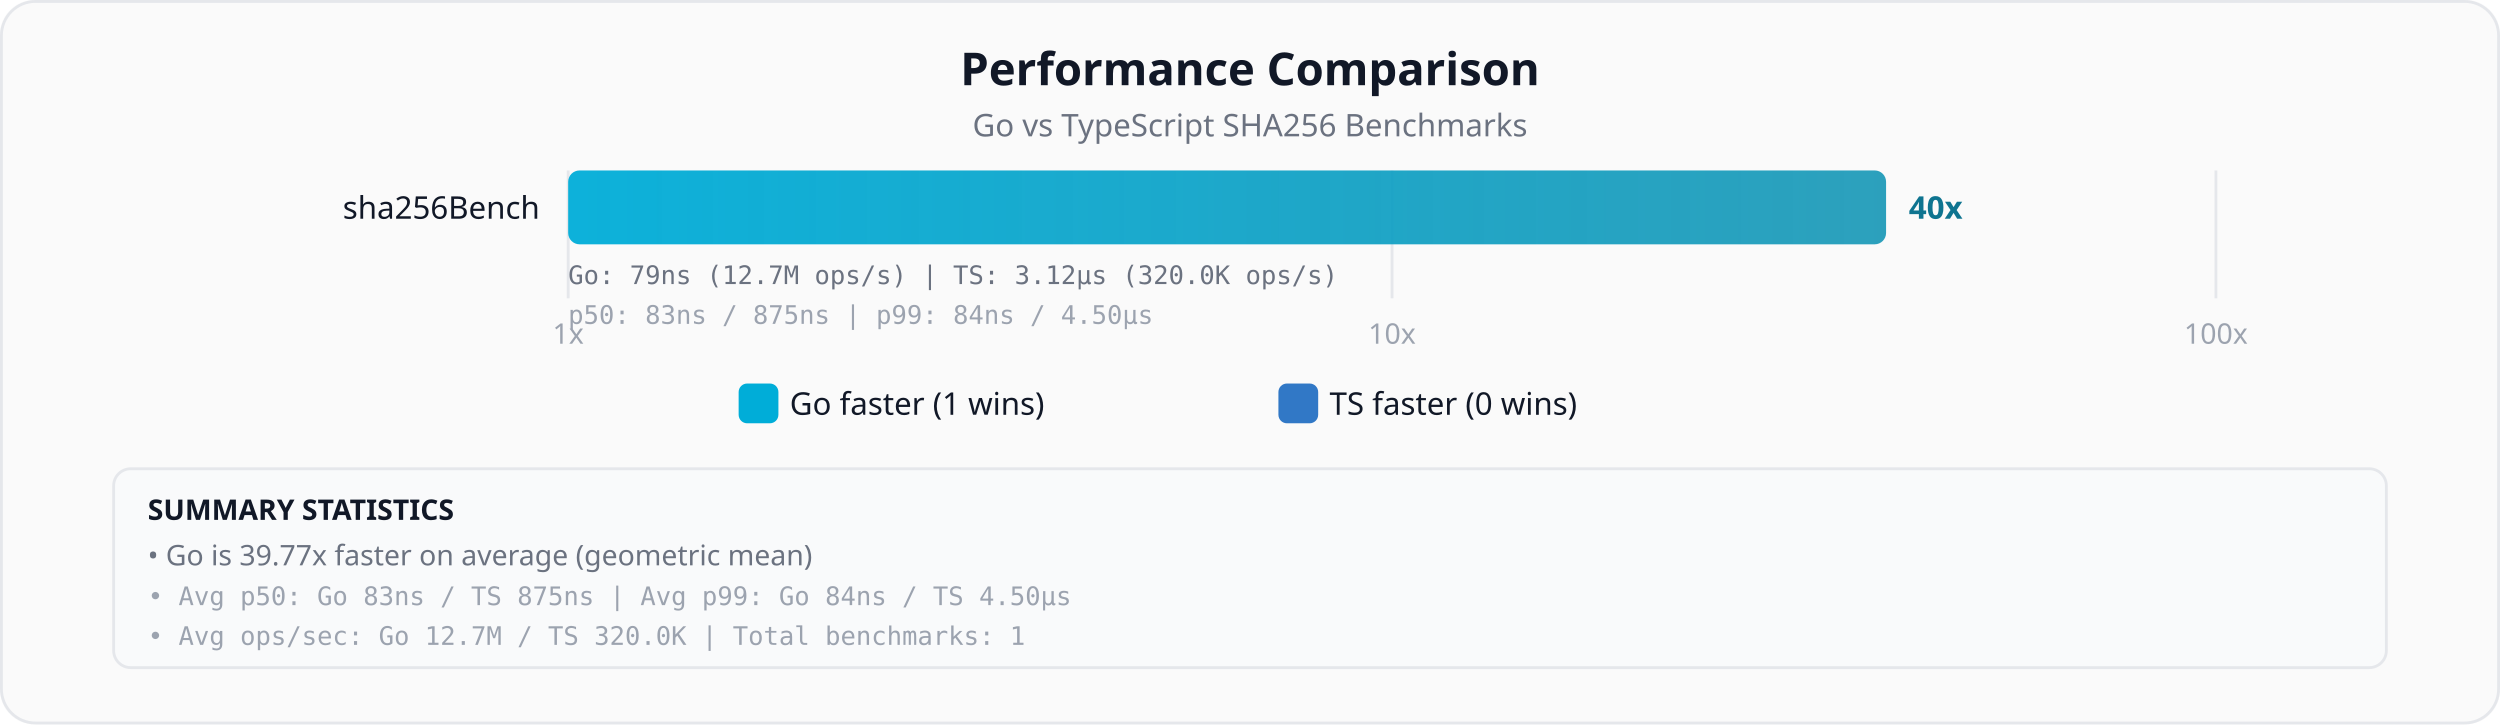
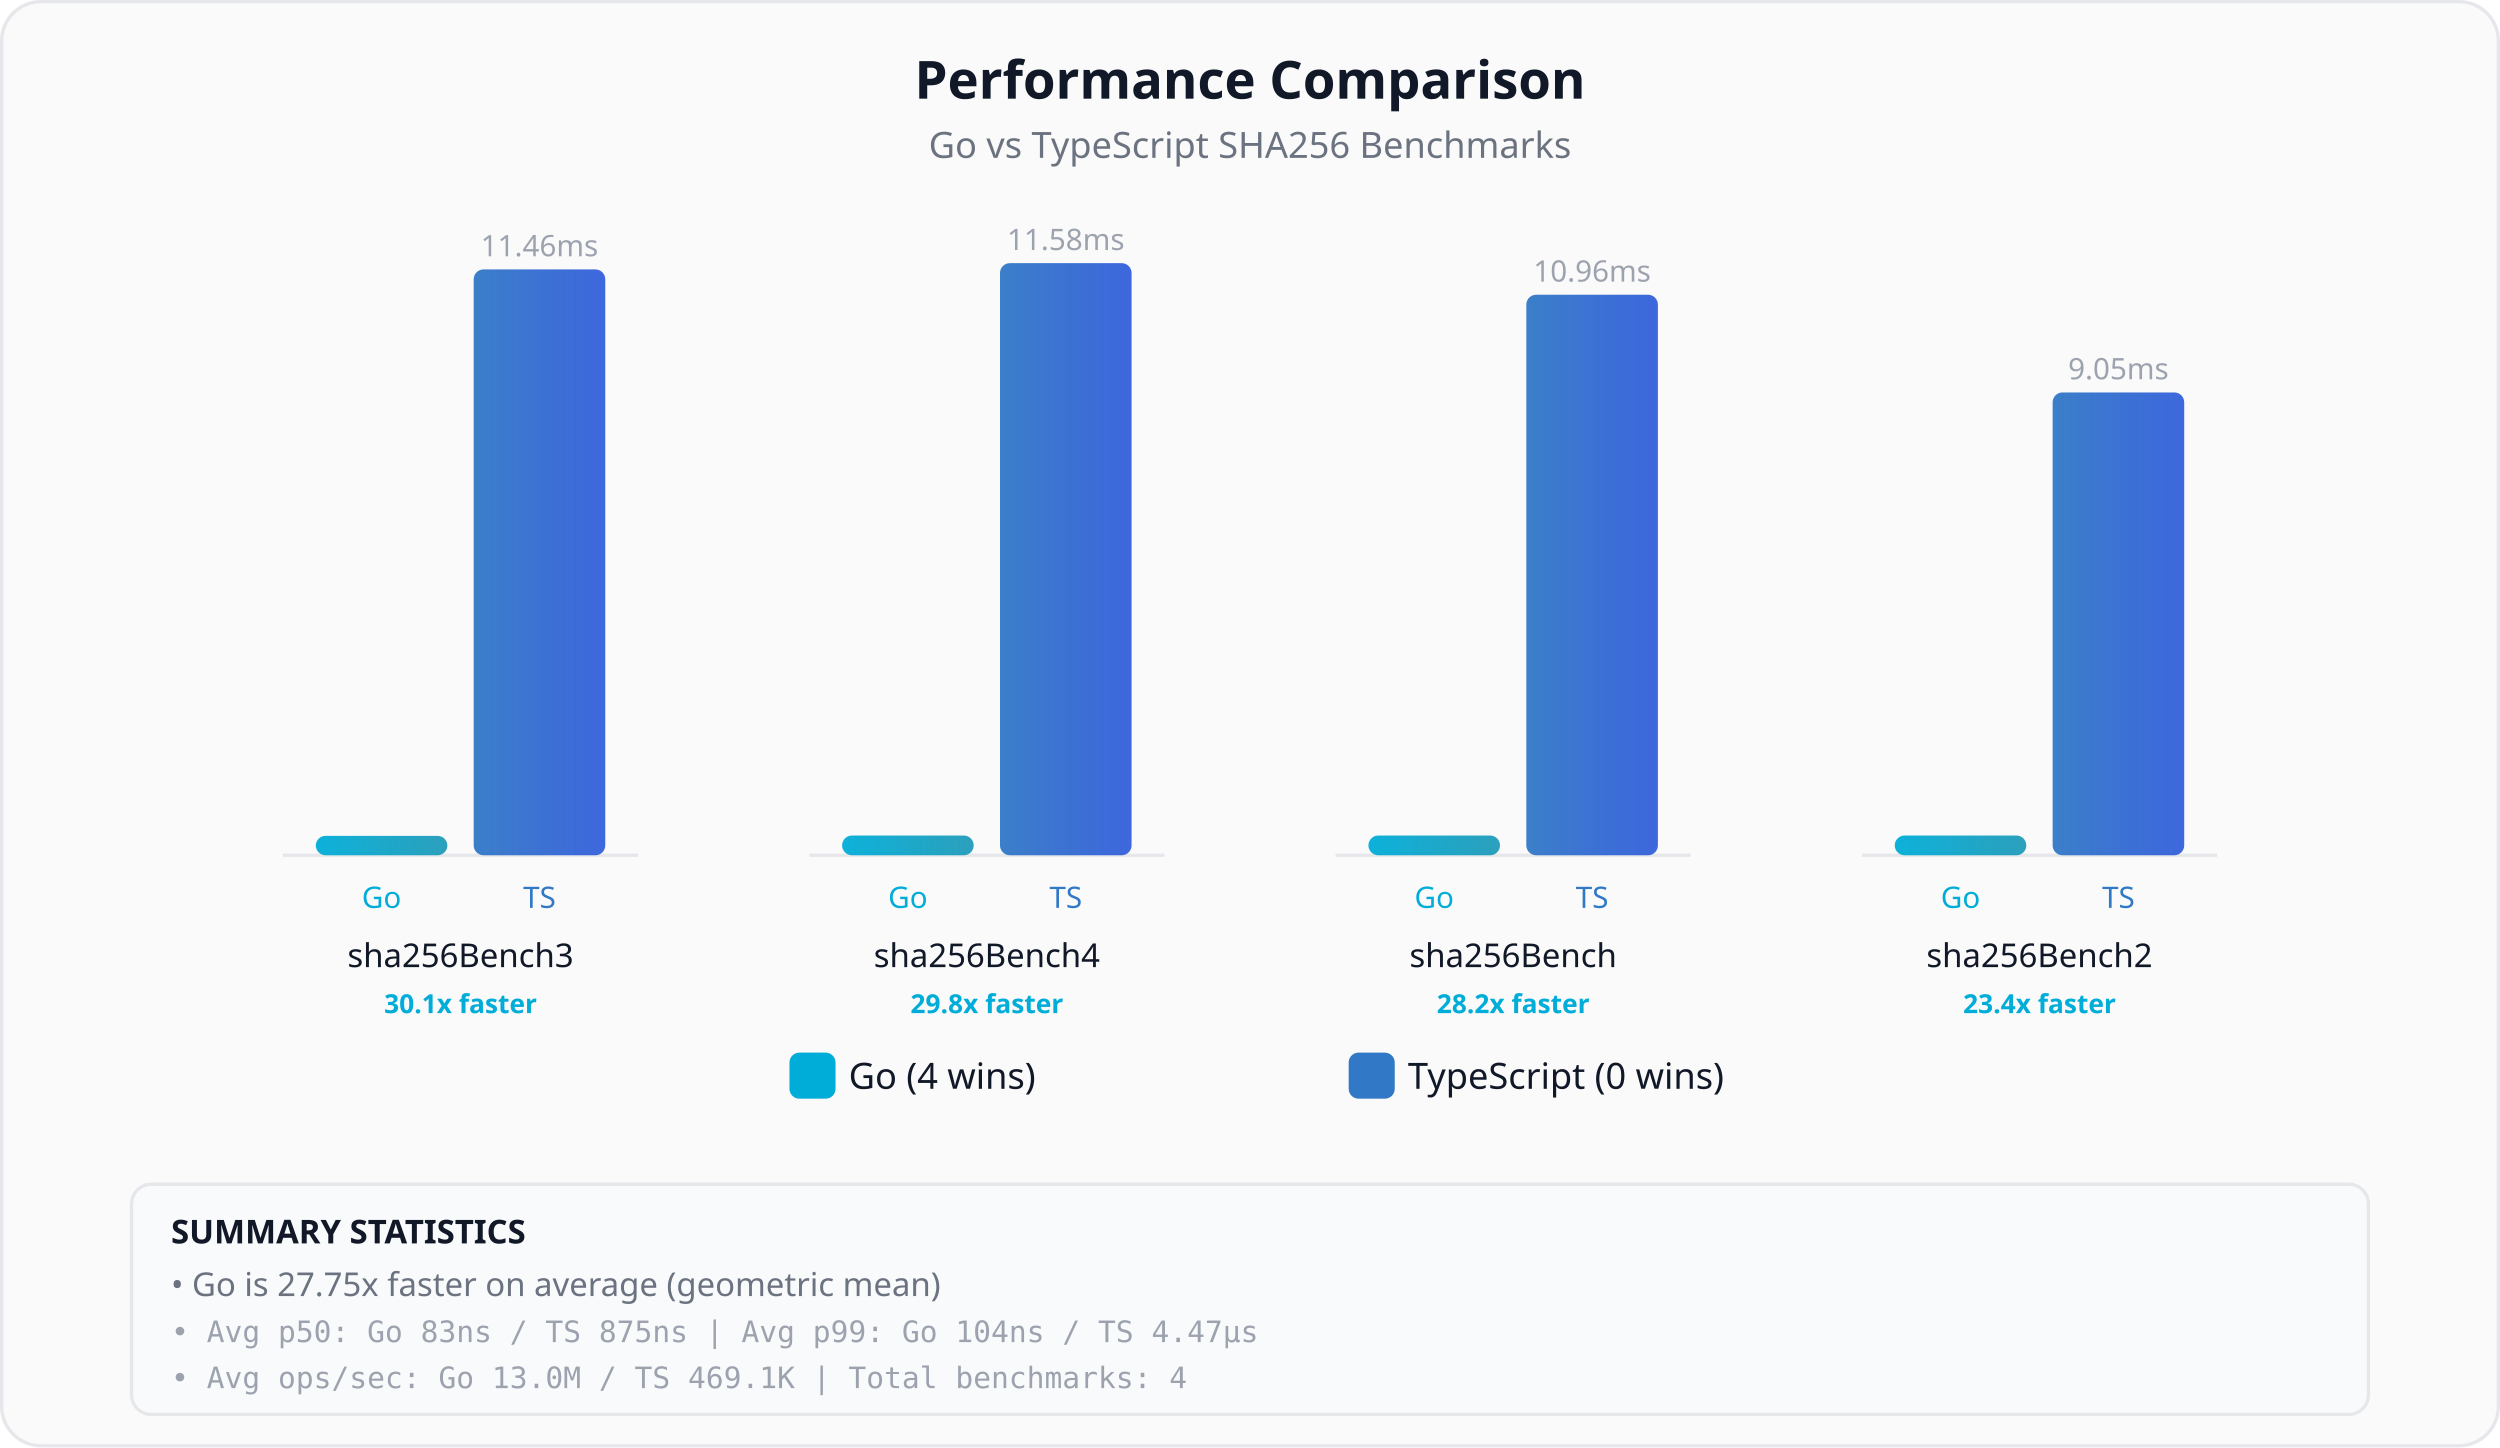
- <svg xmlns="http://www.w3.org/2000/svg" width="880" height="255" viewBox="0 0 880 255">
+ <svg xmlns="http://www.w3.org/2000/svg" width="760" height="440" viewBox="0 0 760 440">
  <defs>
    <linearGradient id="goGrad" x1="0" y1="0" x2="1" y2="0">
      <stop offset="0%" stop-color="#00ADD8" stop-opacity="0.95" />
      <stop offset="100%" stop-color="#0891B2" stop-opacity="0.85" />
    </linearGradient>
    <linearGradient id="tsGrad" x1="0" y1="0" x2="1" y2="0">
      <stop offset="0%" stop-color="#3178C6" stop-opacity="0.95" />
      <stop offset="100%" stop-color="#1D4ED8" stop-opacity="0.85" />
    </linearGradient>
  </defs>
-   <rect width="880" height="255" fill="#FAFAFA" rx="12" />
-   <rect x=".5" y=".5" width="879" height="254" fill="none" stroke="#E5E7EB" rx="12" />
-   <text x="440" y="30" text-anchor="middle" font-family="sans-serif" font-size="16" font-weight="700" fill="#111827">Performance Comparison</text>
-   <text x="440" y="48" text-anchor="middle" font-family="sans-serif" font-size="11" fill="#6B7280">Go vs TypeScript SHA256 Benchmarks</text>
-   <g transform="translate(200,60)">
-     <line x1="0.0" y1="0" x2="0.0" y2="45" stroke="#E5E7EB" />
-     <text x="0.0" y="61" text-anchor="middle" font-family="sans-serif" font-size="10" fill="#9CA3AF">1x</text>
-     <line x1="290.0" y1="0" x2="290.0" y2="45" stroke="#E5E7EB" />
-     <text x="290.0" y="61" text-anchor="middle" font-family="sans-serif" font-size="10" fill="#9CA3AF">10x</text>
-     <line x1="580.0" y1="0" x2="580.0" y2="45" stroke="#E5E7EB" />
-     <text x="580.0" y="61" text-anchor="middle" font-family="sans-serif" font-size="10" fill="#9CA3AF">100x</text>
-     <text x="-10" y="17" text-anchor="end" font-family="sans-serif" font-size="11" fill="#111827">sha256Bench</text>
-     <rect x="0" y="0" width="463.9" height="26" fill="url(#goGrad)" rx="4" />
-     <text x="471.9" y="17" font-family="sans-serif" font-size="11" font-weight="600" fill="#0E7490">40x</text>
-     <text x="0" y="40" font-family="monospace" font-size="9" fill="#6B7280">Go: 79ns (12.7M ops/s)  |  TS: 3.12µs (320.0K ops/s)</text>
-     <text x="0" y="54" font-family="monospace" font-size="9" fill="#9CA3AF">p50: 83ns / 875ns  |  p99: 84ns / 4.50µs</text>
+   <rect width="760" height="440" fill="#FAFAFA" rx="12" />
+   <rect x=".5" y=".5" width="759" height="439" fill="none" stroke="#E5E7EB" rx="12" />
+   <text x="380" y="30" text-anchor="middle" font-family="sans-serif" font-size="16" font-weight="700" fill="#111827">Performance Comparison</text>
+   <text x="380" y="48" text-anchor="middle" font-family="sans-serif" font-size="11" fill="#6B7280">Go vs TypeScript SHA256 Benchmarks</text>
+   <g transform="translate(96,260)">
+     <line x1="-10" y1="0" x2="98" y2="0" stroke="#E5E7EB" stroke-width="1" />
+     <rect x="0" y="-5.9" width="40" height="5.9" fill="url(#goGrad)" rx="3" />
+     <text x="20" y="16" text-anchor="middle" font-family="sans-serif" font-size="9" font-weight="500" fill="#00ADD8">Go</text>
+     <rect x="48" y="-178.1" width="40" height="178.1" fill="url(#tsGrad)" rx="3" />
+     <text x="68" y="-182.1" text-anchor="middle" font-family="sans-serif" font-size="9" font-weight="400" fill="#9CA3AF">11.46ms</text>
+     <text x="68" y="16" text-anchor="middle" font-family="sans-serif" font-size="9" font-weight="500" fill="#3178C6">TS</text>
+     <text x="44" y="34" text-anchor="middle" font-family="sans-serif" font-size="10" font-weight="500" fill="#111827">sha256Bench3</text>
+     <text x="44" y="48" text-anchor="middle" font-family="sans-serif" font-size="8" font-weight="600" fill="#00ADD8">30.1x faster</text>
  </g>
-   <g transform="translate(440,135)">
-     <rect x="-180" width="14" height="14" fill="#00ADD8" rx="3" />
-     <text x="-162" y="11" font-family="sans-serif" font-size="11" fill="#111827">Go faster (1 wins)</text>
-     <rect x="10" width="14" height="14" fill="#3178C6" rx="3" />
-     <text x="28" y="11" font-family="sans-serif" font-size="11" fill="#111827">TS faster (0 wins)</text>
+   <g transform="translate(256,260)">
+     <line x1="-10" y1="0" x2="98" y2="0" stroke="#E5E7EB" stroke-width="1" />
+     <rect x="0" y="-6.0" width="40" height="6.0" fill="url(#goGrad)" rx="3" />
+     <text x="20" y="16" text-anchor="middle" font-family="sans-serif" font-size="9" font-weight="500" fill="#00ADD8">Go</text>
+     <rect x="48" y="-180.0" width="40" height="180.0" fill="url(#tsGrad)" rx="3" />
+     <text x="68" y="-184.0" text-anchor="middle" font-family="sans-serif" font-size="9" font-weight="400" fill="#9CA3AF">11.58ms</text>
+     <text x="68" y="16" text-anchor="middle" font-family="sans-serif" font-size="9" font-weight="500" fill="#3178C6">TS</text>
+     <text x="44" y="34" text-anchor="middle" font-family="sans-serif" font-size="10" font-weight="500" fill="#111827">sha256Bench4</text>
+     <text x="44" y="48" text-anchor="middle" font-family="sans-serif" font-size="8" font-weight="600" fill="#00ADD8">29.8x faster</text>
  </g>
-   <rect x="40" y="165" width="800" height="70" fill="#F9FAFB" stroke="#E5E7EB" rx="6" />
-   <text x="52" y="183" font-family="sans-serif" font-size="10" font-weight="600" fill="#111827">SUMMARY STATISTICS</text>
-   <text x="52" y="199" font-family="sans-serif" font-size="10" fill="#6B7280">• Go is 39.77x faster on average (geometric mean)</text>
-   <text x="52" y="213" font-family="monospace" font-size="9" fill="#9CA3AF">• Avg p50: Go 83ns / TS 875ns  |  Avg p99: Go 84ns / TS 4.50µs</text>
-   <text x="52" y="227" font-family="monospace" font-size="9" fill="#9CA3AF">• Avg ops/sec: Go 12.7M / TS 320.0K  |  Total benchmarks: 1</text>
+   <g transform="translate(416,260)">
+     <line x1="-10" y1="0" x2="98" y2="0" stroke="#E5E7EB" stroke-width="1" />
+     <rect x="0" y="-6.0" width="40" height="6.0" fill="url(#goGrad)" rx="3" />
+     <text x="20" y="16" text-anchor="middle" font-family="sans-serif" font-size="9" font-weight="500" fill="#00ADD8">Go</text>
+     <rect x="48" y="-170.4" width="40" height="170.4" fill="url(#tsGrad)" rx="3" />
+     <text x="68" y="-174.4" text-anchor="middle" font-family="sans-serif" font-size="9" font-weight="400" fill="#9CA3AF">10.96ms</text>
+     <text x="68" y="16" text-anchor="middle" font-family="sans-serif" font-size="9" font-weight="500" fill="#3178C6">TS</text>
+     <text x="44" y="34" text-anchor="middle" font-family="sans-serif" font-size="10" font-weight="500" fill="#111827">sha256Bench</text>
+     <text x="44" y="48" text-anchor="middle" font-family="sans-serif" font-size="8" font-weight="600" fill="#00ADD8">28.2x faster</text>
+   </g>
+   <g transform="translate(576,260)">
+     <line x1="-10" y1="0" x2="98" y2="0" stroke="#E5E7EB" stroke-width="1" />
+     <rect x="0" y="-6.0" width="40" height="6.0" fill="url(#goGrad)" rx="3" />
+     <text x="20" y="16" text-anchor="middle" font-family="sans-serif" font-size="9" font-weight="500" fill="#00ADD8">Go</text>
+     <rect x="48" y="-140.7" width="40" height="140.7" fill="url(#tsGrad)" rx="3" />
+     <text x="68" y="-144.7" text-anchor="middle" font-family="sans-serif" font-size="9" font-weight="400" fill="#9CA3AF">9.05ms</text>
+     <text x="68" y="16" text-anchor="middle" font-family="sans-serif" font-size="9" font-weight="500" fill="#3178C6">TS</text>
+     <text x="44" y="34" text-anchor="middle" font-family="sans-serif" font-size="10" font-weight="500" fill="#111827">sha256Bench2</text>
+     <text x="44" y="48" text-anchor="middle" font-family="sans-serif" font-size="8" font-weight="600" fill="#00ADD8">23.4x faster</text>
+   </g>
+   <g transform="translate(380,320)">
+     <rect x="-140" width="14" height="14" fill="#00ADD8" rx="3" />
+     <text x="-122" y="11" font-family="sans-serif" font-size="11" fill="#111827">Go (4 wins)</text>
+     <rect x="30" width="14" height="14" fill="#3178C6" rx="3" />
+     <text x="48" y="11" font-family="sans-serif" font-size="11" fill="#111827">TypeScript (0 wins)</text>
+   </g>
+   <rect x="40" y="360" width="680" height="70" fill="#F9FAFB" stroke="#E5E7EB" rx="6" />
+   <text x="52" y="378" font-family="sans-serif" font-size="10" font-weight="600" fill="#111827">SUMMARY STATISTICS</text>
+   <text x="52" y="394" font-family="sans-serif" font-size="10" fill="#6B7280">• Go is 27.75x faster on average (geometric mean)</text>
+   <text x="52" y="408" font-family="monospace" font-size="9" fill="#9CA3AF">• Avg p50: Go 83ns / TS 875ns  |  Avg p99: Go 104ns / TS 4.47µs</text>
+   <text x="52" y="422" font-family="monospace" font-size="9" fill="#9CA3AF">• Avg ops/sec: Go 13.0M / TS 469.1K  |  Total benchmarks: 4</text>
</svg>
